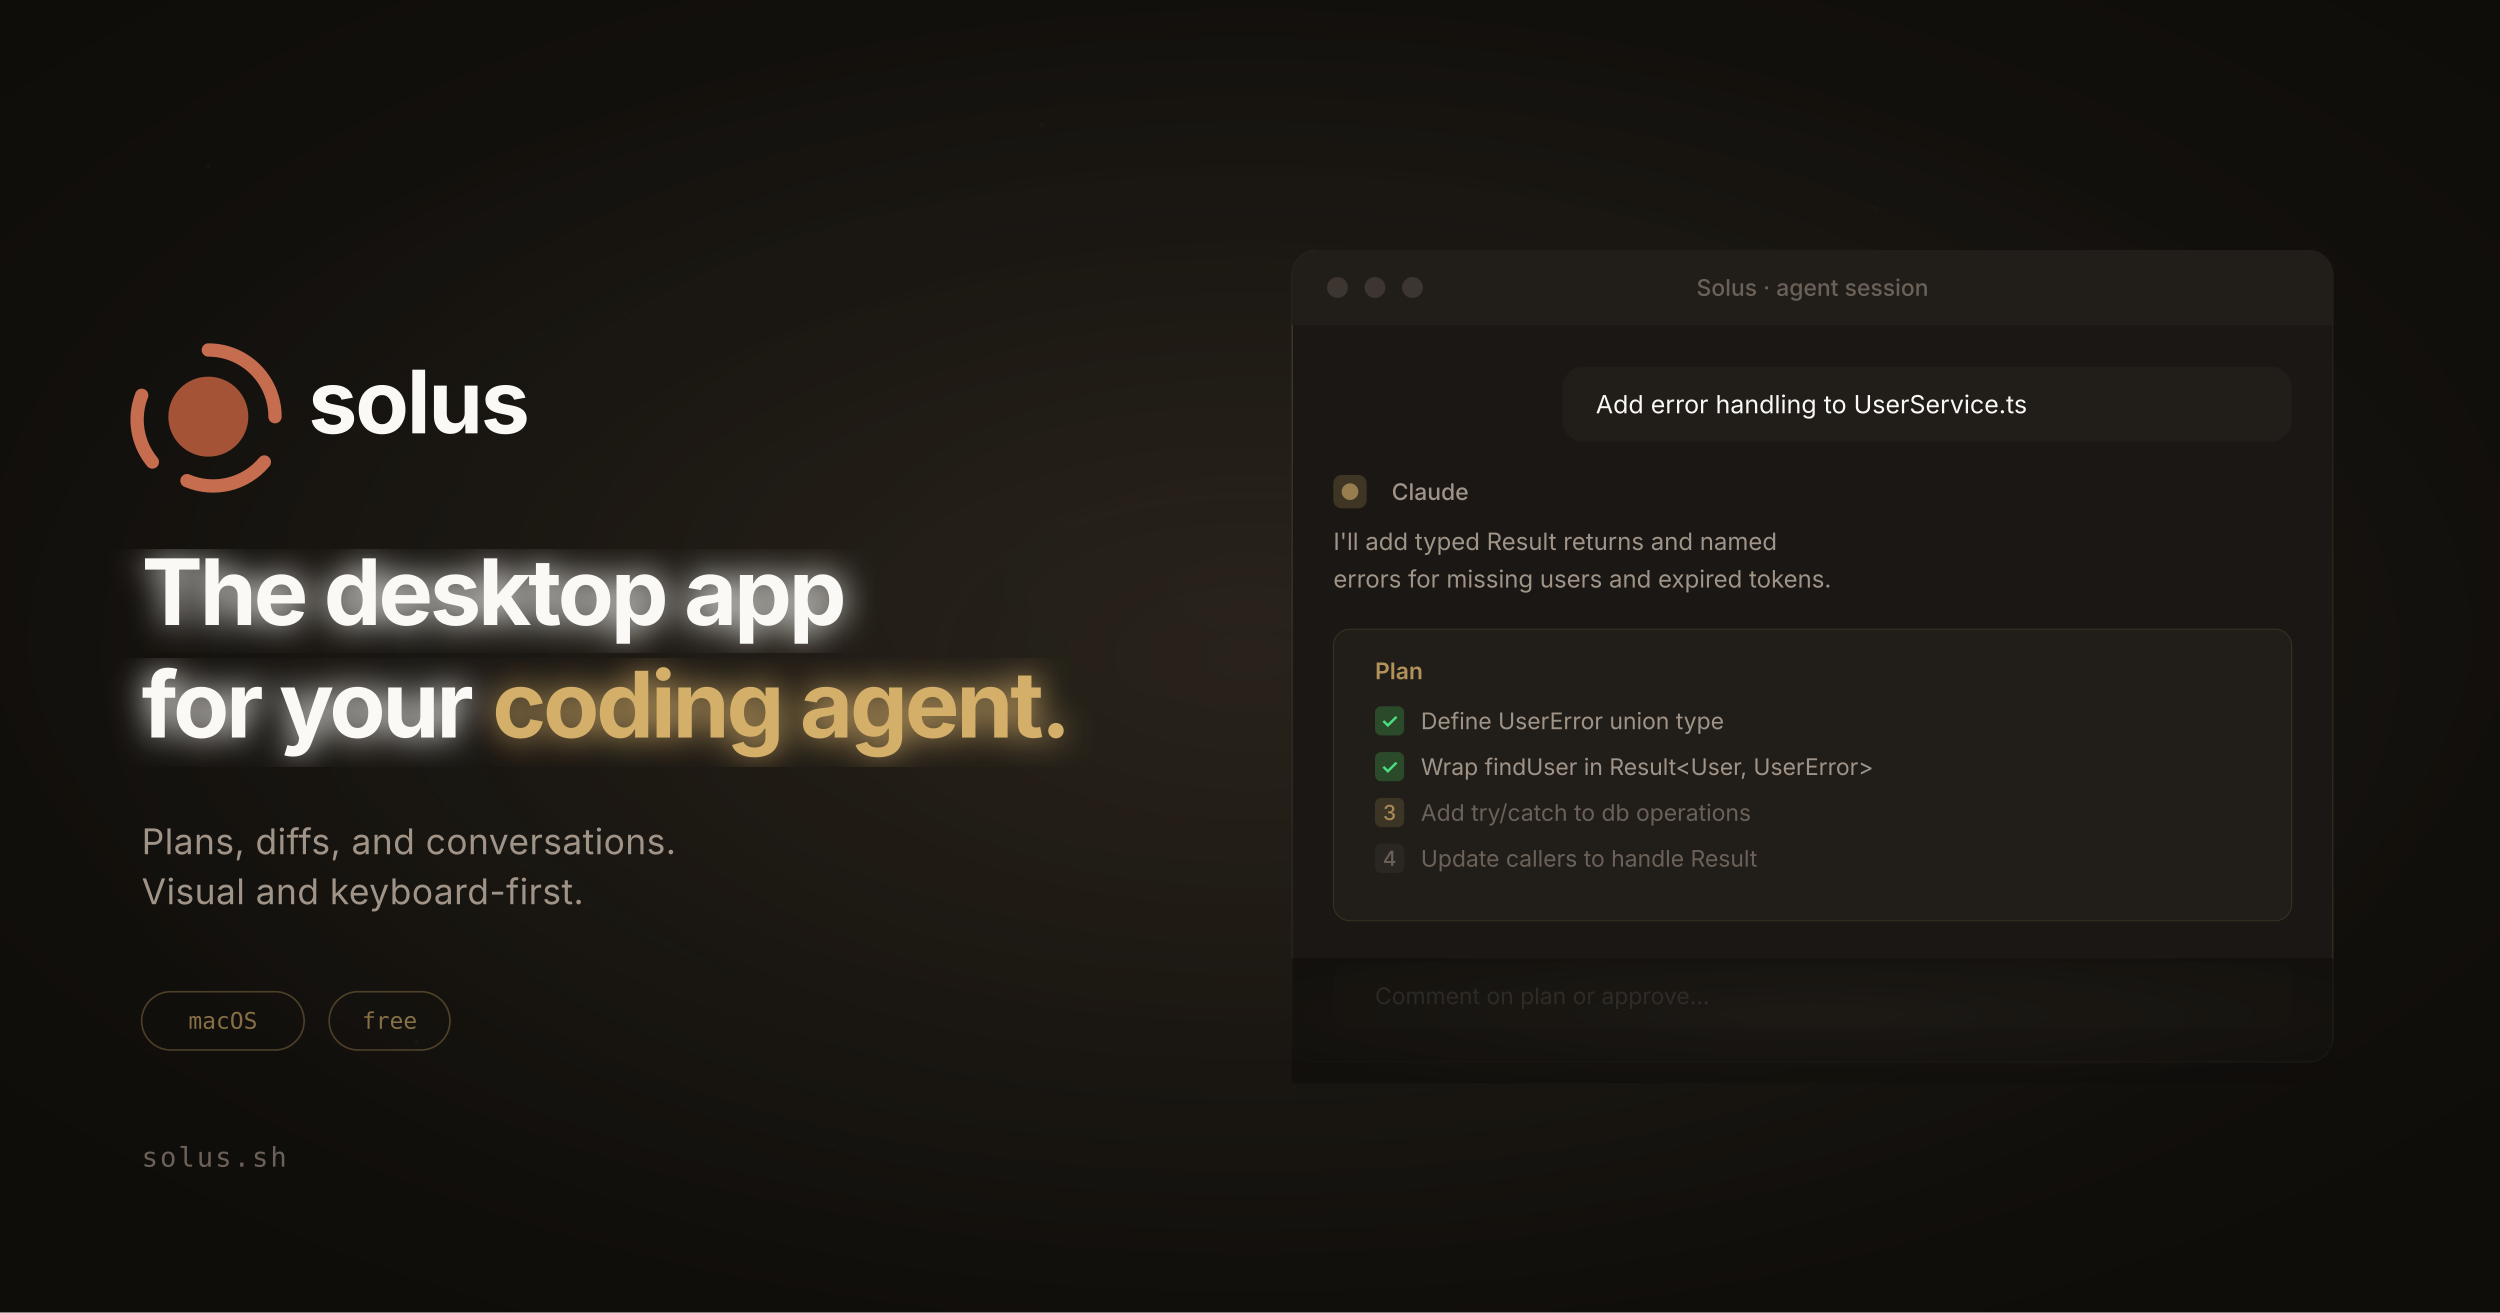
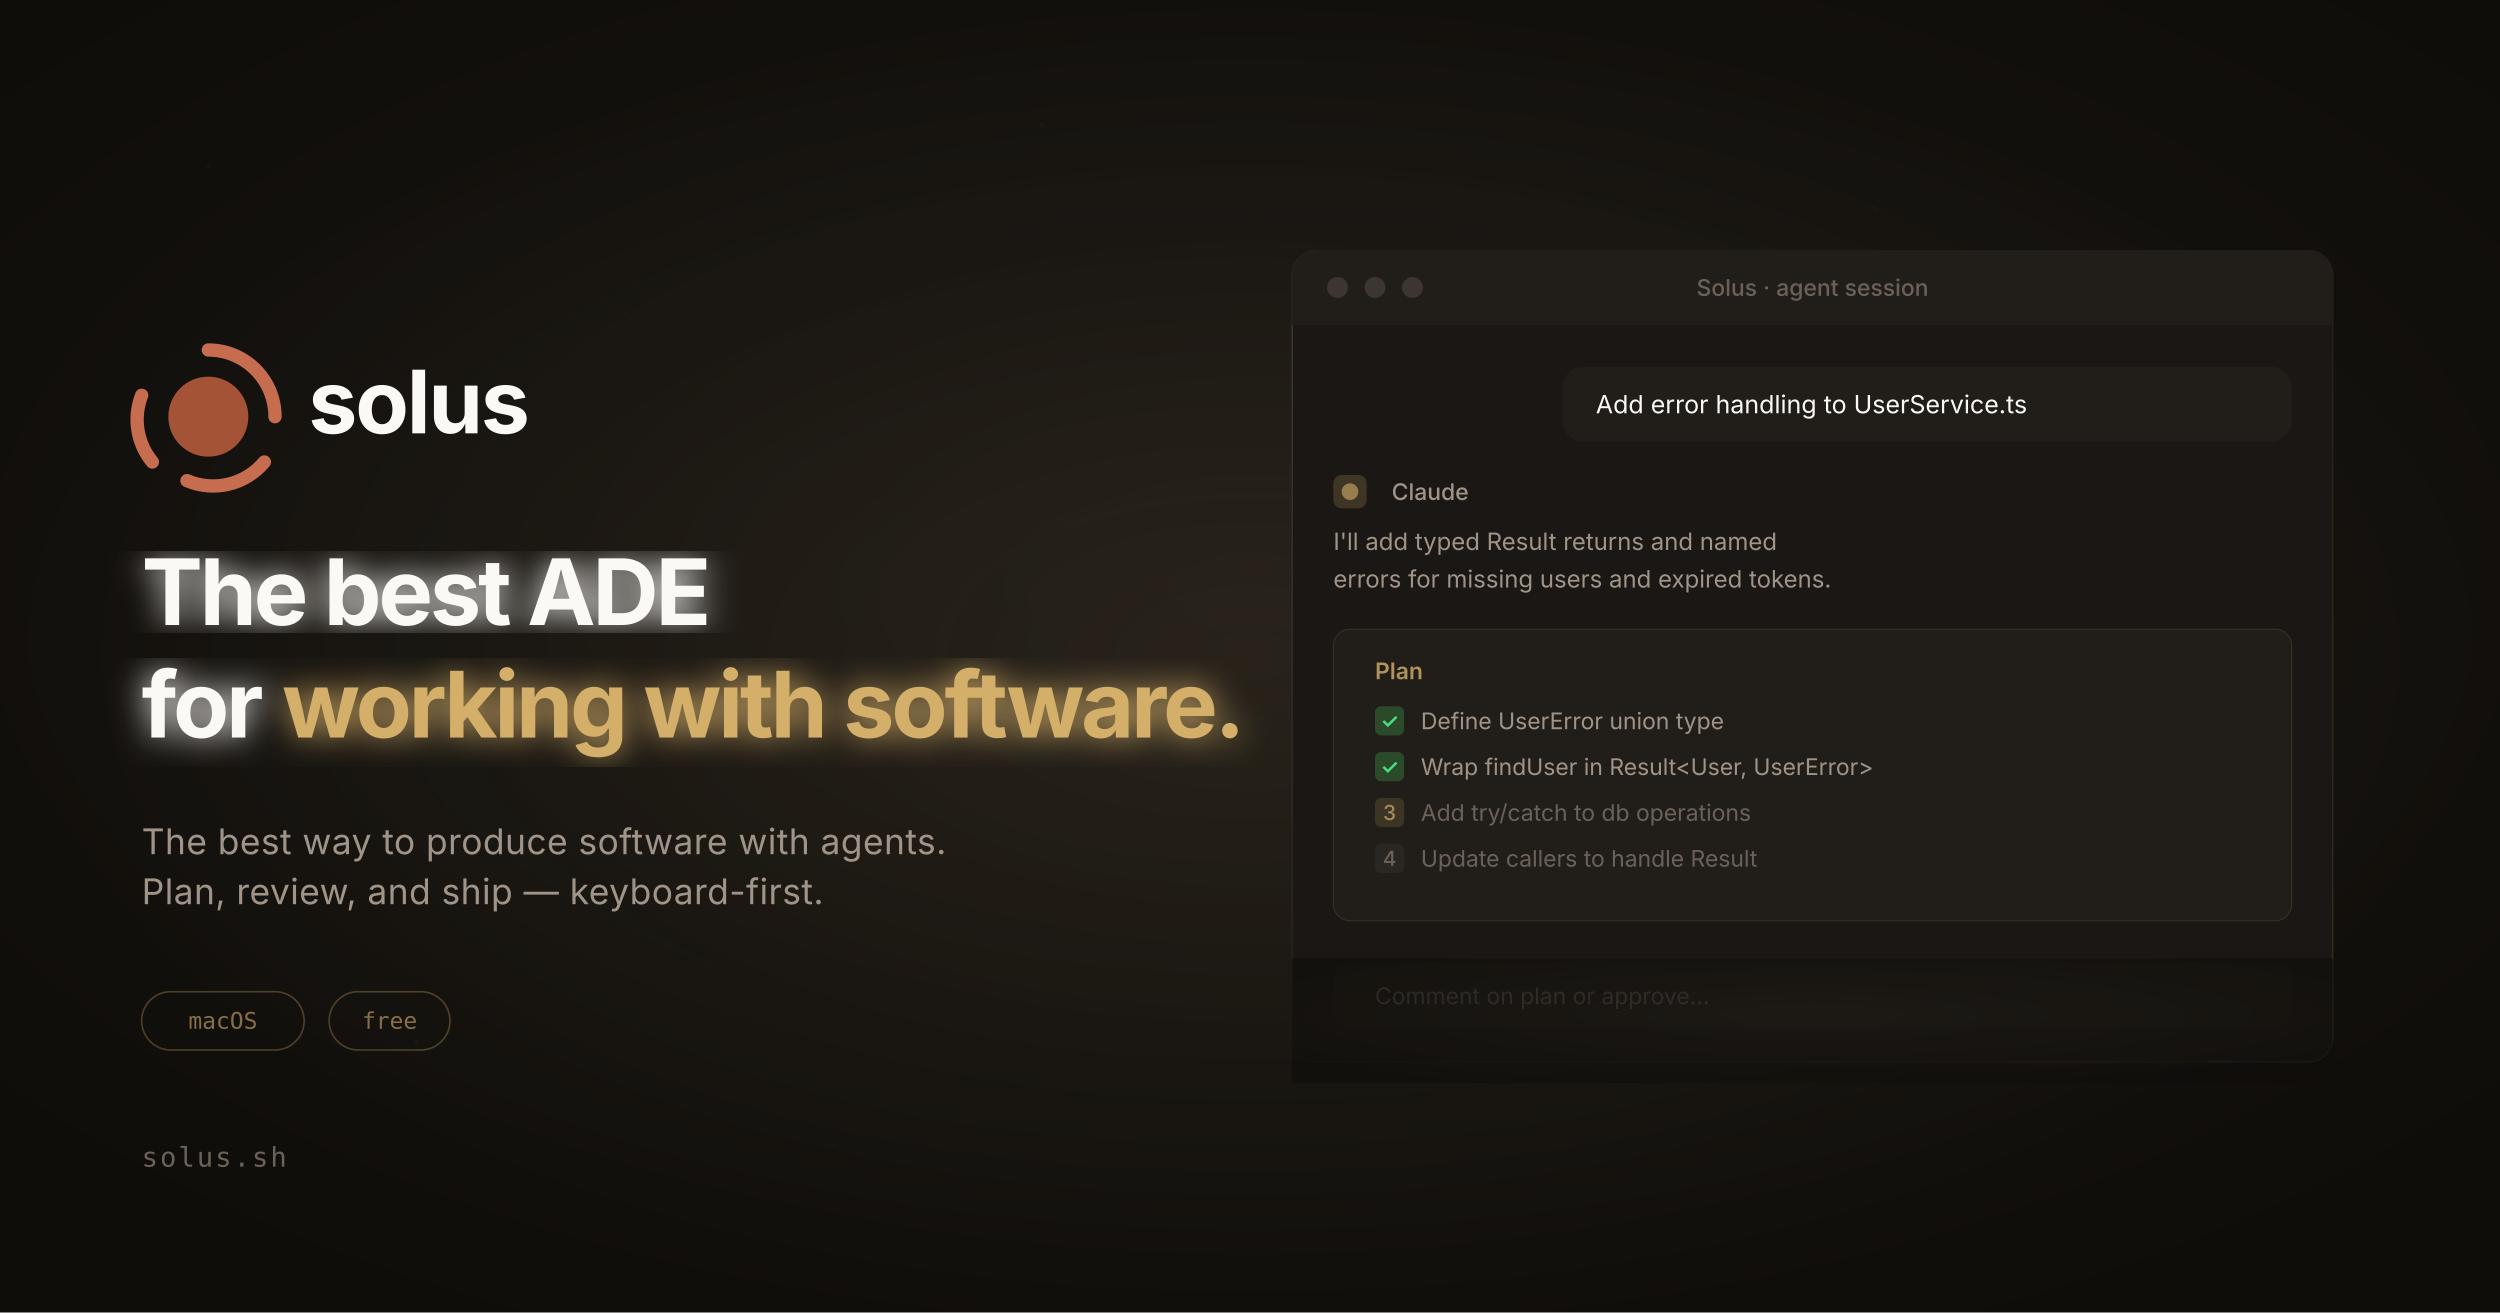
<svg xmlns="http://www.w3.org/2000/svg" width="1200" height="630" viewBox="0 0 1200 630">
  <defs>
    <radialGradient id="bg-glow" cx="50%" cy="45%" r="65%">
      <stop offset="0%" stop-color="#1A1714" />
      <stop offset="100%" stop-color="#0F0D0A" />
    </radialGradient>
    <radialGradient id="accent-glow" cx="50%" cy="50%" r="50%">
      <stop offset="0%" stop-color="#D4AF6A" stop-opacity="0.08" />
      <stop offset="100%" stop-color="#D4AF6A" stop-opacity="0" />
    </radialGradient>
    <filter id="text-glow">
      <feGaussianBlur stdDeviation="8" result="blur" />
      <feMerge>
        <feMergeNode in="blur" />
        <feMergeNode in="SourceGraphic" />
      </feMerge>
    </filter>
    <linearGradient id="card-border" x1="0" y1="0" x2="1" y2="1">
      <stop offset="0%" stop-color="#D4AF6A" stop-opacity="0.3" />
      <stop offset="50%" stop-color="#D4AF6A" stop-opacity="0.08" />
      <stop offset="100%" stop-color="#D4AF6A" stop-opacity="0.2" />
    </linearGradient>
    <clipPath id="mock-clip">
      <rect x="620" y="120" width="500" height="390" rx="12" />
    </clipPath>
  </defs>
  <rect width="1200" height="630" fill="url(#bg-glow)" />
  <rect width="1200" height="630" fill="url(#accent-glow)" />
  <g opacity="0.03">
    <circle cx="100" cy="80" r="1" fill="#D4AF6A" />
    <circle cx="300" cy="150" r="0.8" fill="#D4AF6A" />
    <circle cx="500" cy="60" r="1.2" fill="#D4AF6A" />
    <circle cx="700" cy="200" r="0.6" fill="#D4AF6A" />
    <circle cx="900" cy="100" r="1" fill="#D4AF6A" />
    <circle cx="1100" cy="180" r="0.8" fill="#D4AF6A" />
    <circle cx="200" cy="500" r="1" fill="#D4AF6A" />
    <circle cx="400" cy="550" r="0.6" fill="#D4AF6A" />
  </g>
  <g transform="translate(100, 200)">
    <circle cx="0" cy="0" r="19.2" fill="#B45A3C" opacity="0.9" />
    <g fill="none" stroke="#D97757" stroke-width="6.4" stroke-linecap="round" opacity="0.9">
      <path d="M 0,-32 A 32,32 0 0 1 32,0" />
      <path d="M 26.88,21.76 A 32,32 0 0 1 -10.24,30.72" />
      <path d="M -26.88,21.76 A 32,32 0 0 1 -32,-10.24" />
    </g>
  </g>
  <text x="148" y="208" font-family="'Satoshi', 'Inter', sans-serif" font-size="42" font-weight="700" letter-spacing="-1" fill="#FAF9F6">solus</text>
-   <text x="68" y="300" font-family="'Satoshi', 'Inter', sans-serif" font-size="44" font-weight="700" letter-spacing="-1.5" fill="#FAF9F6" filter="url(#text-glow)">The desktop app</text>
-   <text x="68" y="354" font-family="'Satoshi', 'Inter', sans-serif" font-size="44" font-weight="700" letter-spacing="-1.5" fill="#FAF9F6" filter="url(#text-glow)">for your <tspan fill="#D4AF6A">coding agent.</tspan>
+   <text x="68" y="300" font-family="'Satoshi', 'Inter', sans-serif" font-size="44" font-weight="700" letter-spacing="-1.5" fill="#FAF9F6" filter="url(#text-glow)">The best ADE</text>
+   <text x="68" y="354" font-family="'Satoshi', 'Inter', sans-serif" font-size="44" font-weight="700" letter-spacing="-1.5" fill="#FAF9F6" filter="url(#text-glow)">for <tspan fill="#D4AF6A">working with software.</tspan>
  </text>
-   <text x="68" y="410" font-family="'Inter', sans-serif" font-size="17" font-weight="400" fill="#A09488" letter-spacing="0.2">Plans, diffs, and conversations.</text>
-   <text x="68" y="434" font-family="'Inter', sans-serif" font-size="17" font-weight="400" fill="#A09488" letter-spacing="0.2">Visual and keyboard-first.</text>
+   <text x="68" y="410" font-family="'Inter', sans-serif" font-size="17" font-weight="400" fill="#A09488" letter-spacing="0.2">The best way to produce software with agents.</text>
+   <text x="68" y="434" font-family="'Inter', sans-serif" font-size="17" font-weight="400" fill="#A09488" letter-spacing="0.2">Plan, review, and ship — keyboard-first.</text>
  <rect x="68" y="476" width="78" height="28" rx="14" fill="none" stroke="#D4AF6A" stroke-width="0.8" opacity="0.3" />
  <text x="107" y="490" font-family="'Geist Mono', monospace" font-size="11" font-weight="500" fill="#D4AF6A" text-anchor="middle" dominant-baseline="central" opacity="0.6">macOS</text>
  <rect x="158" y="476" width="58" height="28" rx="14" fill="none" stroke="#D4AF6A" stroke-width="0.8" opacity="0.3" />
  <text x="187" y="490" font-family="'Geist Mono', monospace" font-size="11" font-weight="500" fill="#D4AF6A" text-anchor="middle" dominant-baseline="central" opacity="0.6">free</text>
  <text x="68" y="560" font-family="'Geist Mono', monospace" font-size="13" font-weight="400" fill="#6B6158" letter-spacing="1">solus.sh</text>
  <g clip-path="url(#mock-clip)">
    <rect x="620" y="120" width="500" height="390" rx="12" fill="#1A1714" />
    <rect x="620" y="120" width="500" height="390" rx="12" fill="none" stroke="url(#card-border)" stroke-width="1" />
    <rect x="620" y="120" width="500" height="36" fill="#211E19" />
    <circle cx="642" cy="138" r="5" fill="#3d3530" />
    <circle cx="660" cy="138" r="5" fill="#3d3530" />
    <circle cx="678" cy="138" r="5" fill="#3d3530" />
    <text x="870" y="138" font-family="'Inter', sans-serif" font-size="11" font-weight="500" fill="#6B6158" text-anchor="middle" dominant-baseline="central">Solus · agent session</text>
    <rect x="750" y="176" width="350" height="36" rx="10" fill="#211E19" />
    <text x="766" y="194" font-family="'Inter', sans-serif" font-size="12" font-weight="400" fill="#FAF9F6" dominant-baseline="central">Add error handling to UserService.ts</text>
    <rect x="640" y="228" width="16" height="16" rx="4" fill="#D4AF6A" opacity="0.2" />
    <circle cx="648" cy="236" r="4" fill="#D4AF6A" opacity="0.6" />
    <text x="668" y="236" font-family="'Inter', sans-serif" font-size="11" font-weight="500" fill="#A09488" dominant-baseline="central">Claude</text>
    <text x="640" y="264" font-family="'Inter', sans-serif" font-size="11.5" font-weight="400" fill="#A09488">I'll add typed Result returns and named</text>
    <text x="640" y="282" font-family="'Inter', sans-serif" font-size="11.5" font-weight="400" fill="#A09488">errors for missing users and expired tokens.</text>
    <rect x="640" y="302" width="460" height="140" rx="8" fill="#211E19" stroke="#D4AF6A" stroke-width="0.5" stroke-opacity="0.15" />
    <text x="660" y="326" font-family="'Inter', sans-serif" font-size="11" font-weight="600" fill="#D4AF6A" opacity="0.8">Plan</text>
    <rect x="660" y="339" width="14" height="14" rx="3" fill="#2a4a2a" />
    <text x="667" y="346" font-family="'Inter', sans-serif" font-size="10" font-weight="600" fill="#4ade80" text-anchor="middle" dominant-baseline="central">✓</text>
    <text x="682" y="346" font-family="'Inter', sans-serif" font-size="11" font-weight="400" fill="#A09488" dominant-baseline="central">Define UserError union type</text>
    <rect x="660" y="361" width="14" height="14" rx="3" fill="#2a4a2a" />
    <text x="667" y="368" font-family="'Inter', sans-serif" font-size="10" font-weight="600" fill="#4ade80" text-anchor="middle" dominant-baseline="central">✓</text>
    <text x="682" y="368" font-family="'Inter', sans-serif" font-size="11" font-weight="400" fill="#A09488" dominant-baseline="central">Wrap findUser in Result&lt;User, UserError&gt;</text>
    <rect x="660" y="383" width="14" height="14" rx="3" fill="#D4AF6A" opacity="0.15" />
    <text x="667" y="390" font-family="'Inter', sans-serif" font-size="10" font-weight="500" fill="#D4AF6A" text-anchor="middle" dominant-baseline="central" opacity="0.7">3</text>
    <text x="682" y="390" font-family="'Inter', sans-serif" font-size="11" font-weight="400" fill="#6B6158" dominant-baseline="central">Add try/catch to db operations</text>
    <rect x="660" y="405" width="14" height="14" rx="3" fill="rgba(255,255,255,0.04)" />
    <text x="667" y="412" font-family="'Inter', sans-serif" font-size="10" font-weight="500" fill="#6B6158" text-anchor="middle" dominant-baseline="central">4</text>
    <text x="682" y="412" font-family="'Inter', sans-serif" font-size="11" font-weight="400" fill="#6B6158" dominant-baseline="central">Update callers to handle Result</text>
    <rect x="640" y="462" width="460" height="32" rx="8" fill="#211E19" />
    <text x="660" y="478" font-family="'Inter', sans-serif" font-size="11" font-weight="400" fill="#6B6158" dominant-baseline="central">Comment on plan or approve...</text>
  </g>
  <rect x="620" y="460" width="500" height="60" fill="url(#bg-glow)" opacity="0.7" />
</svg>
